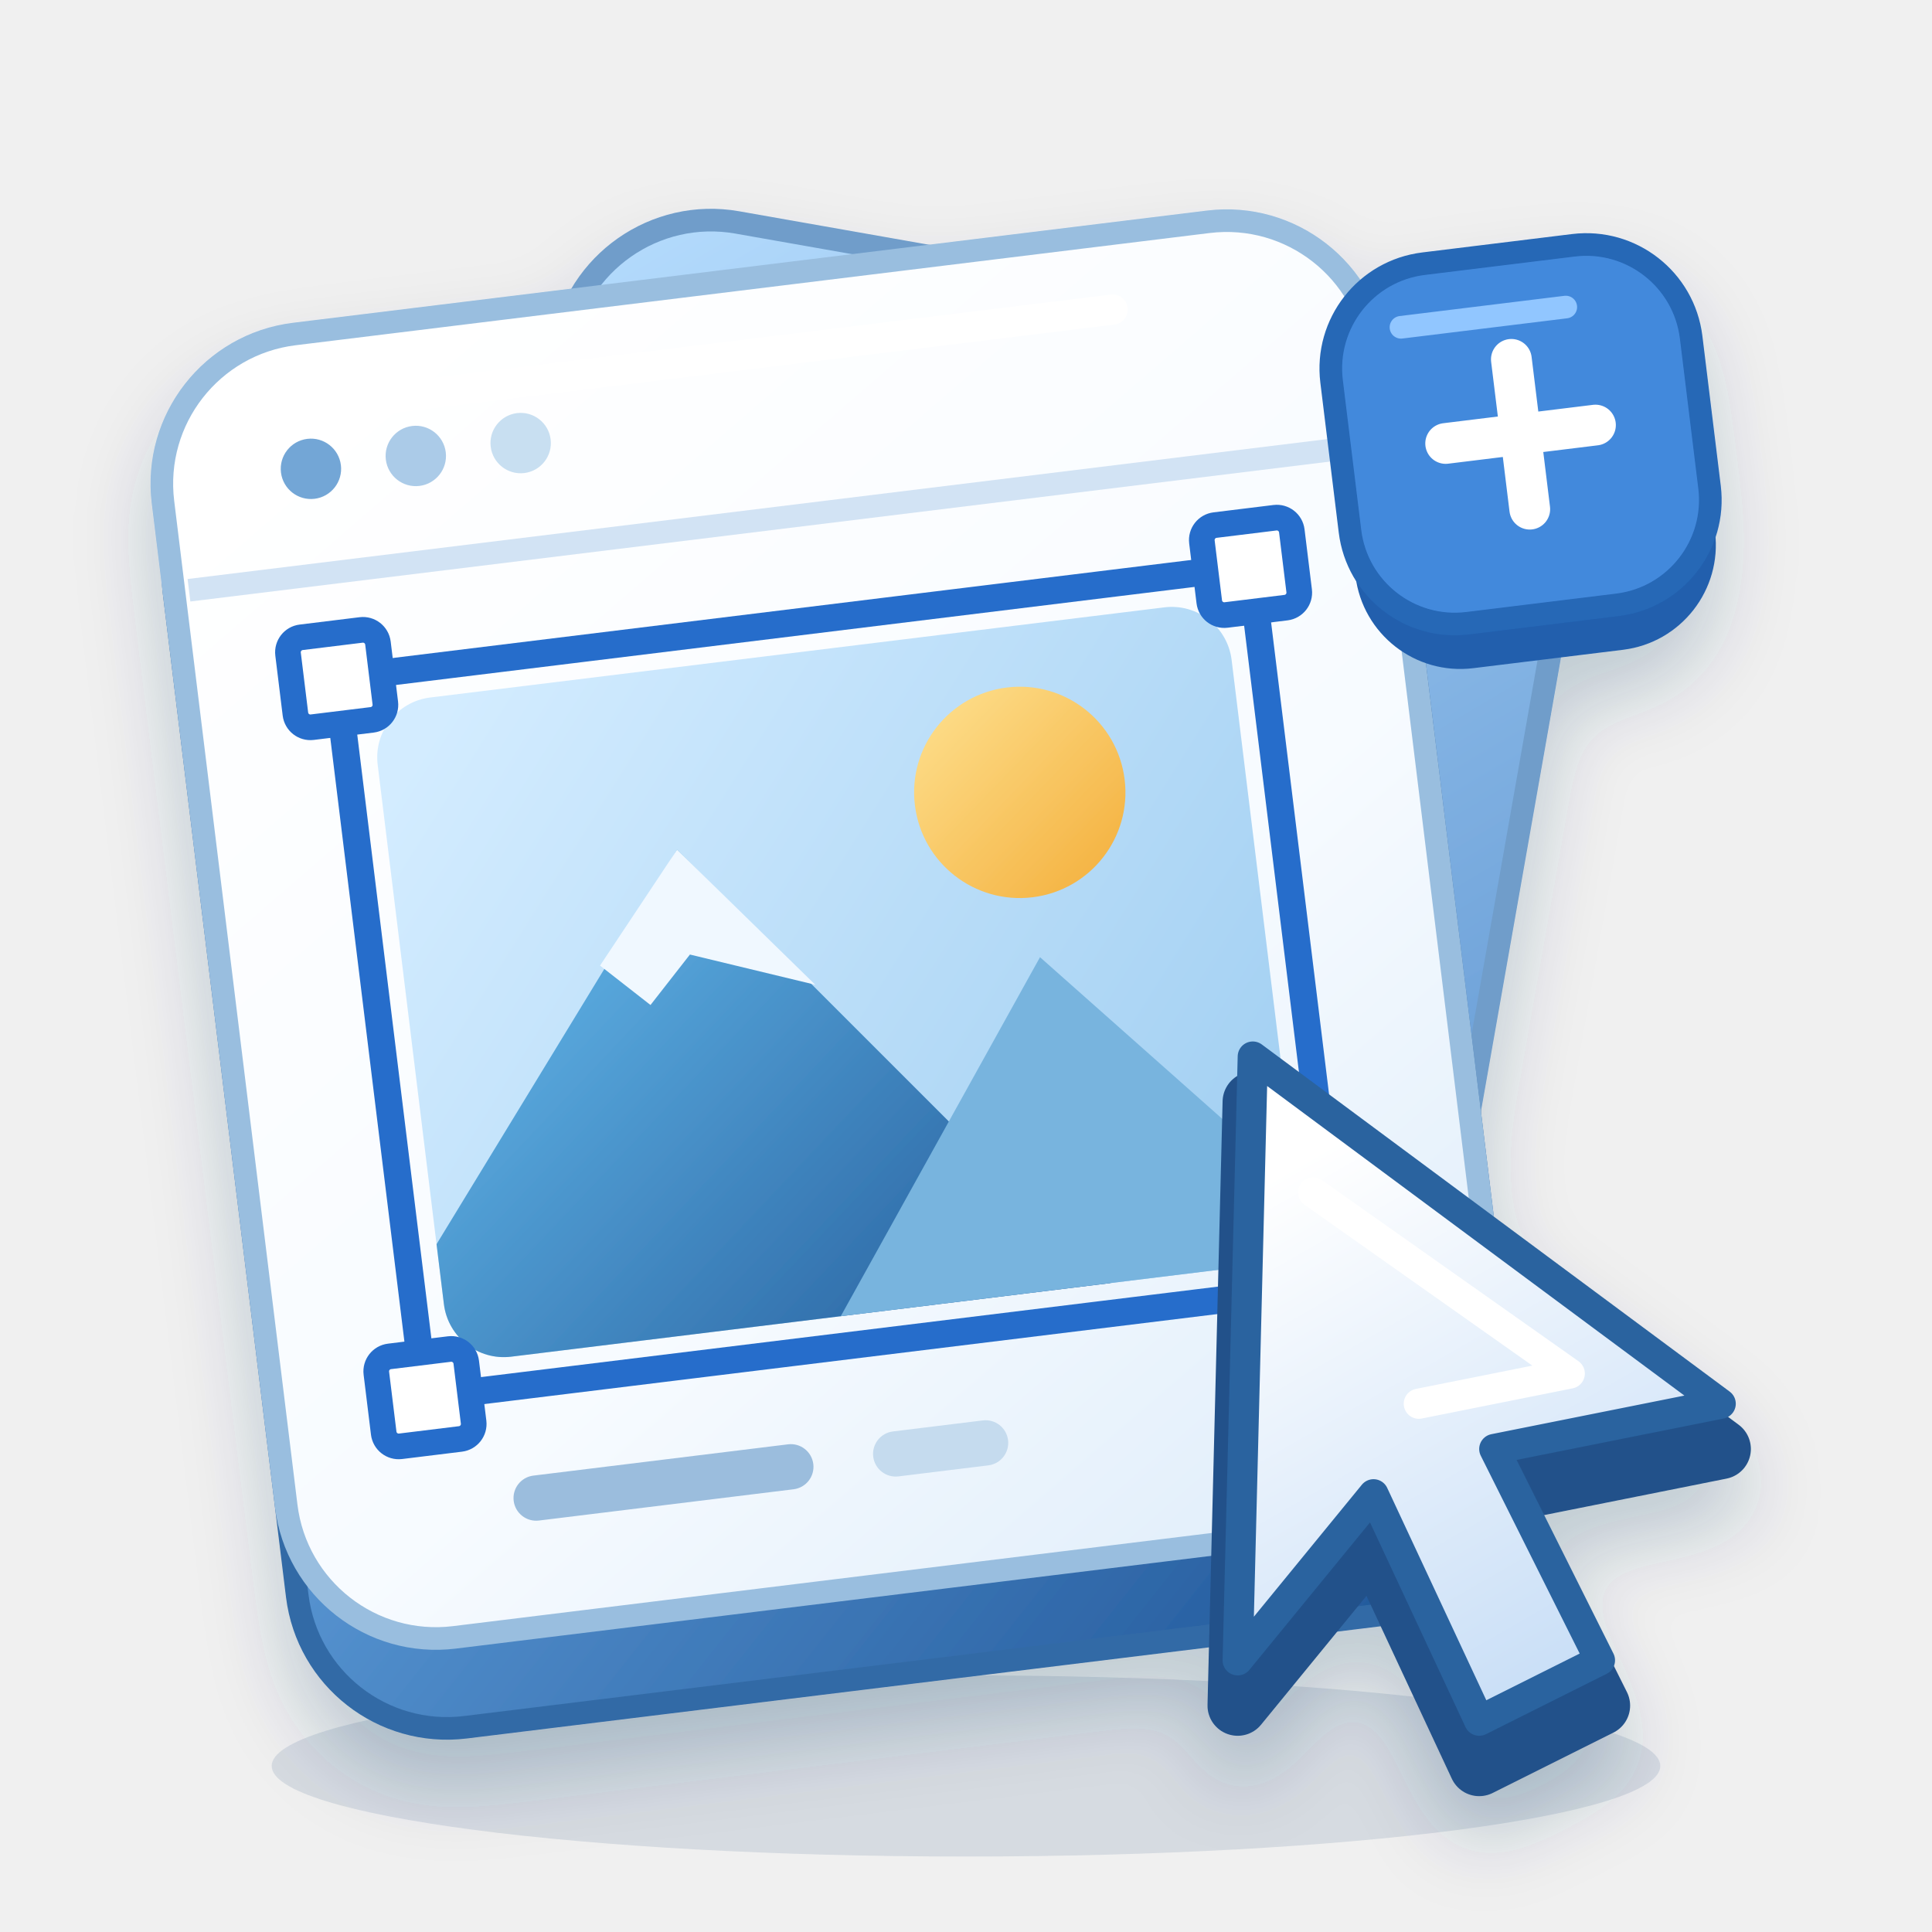
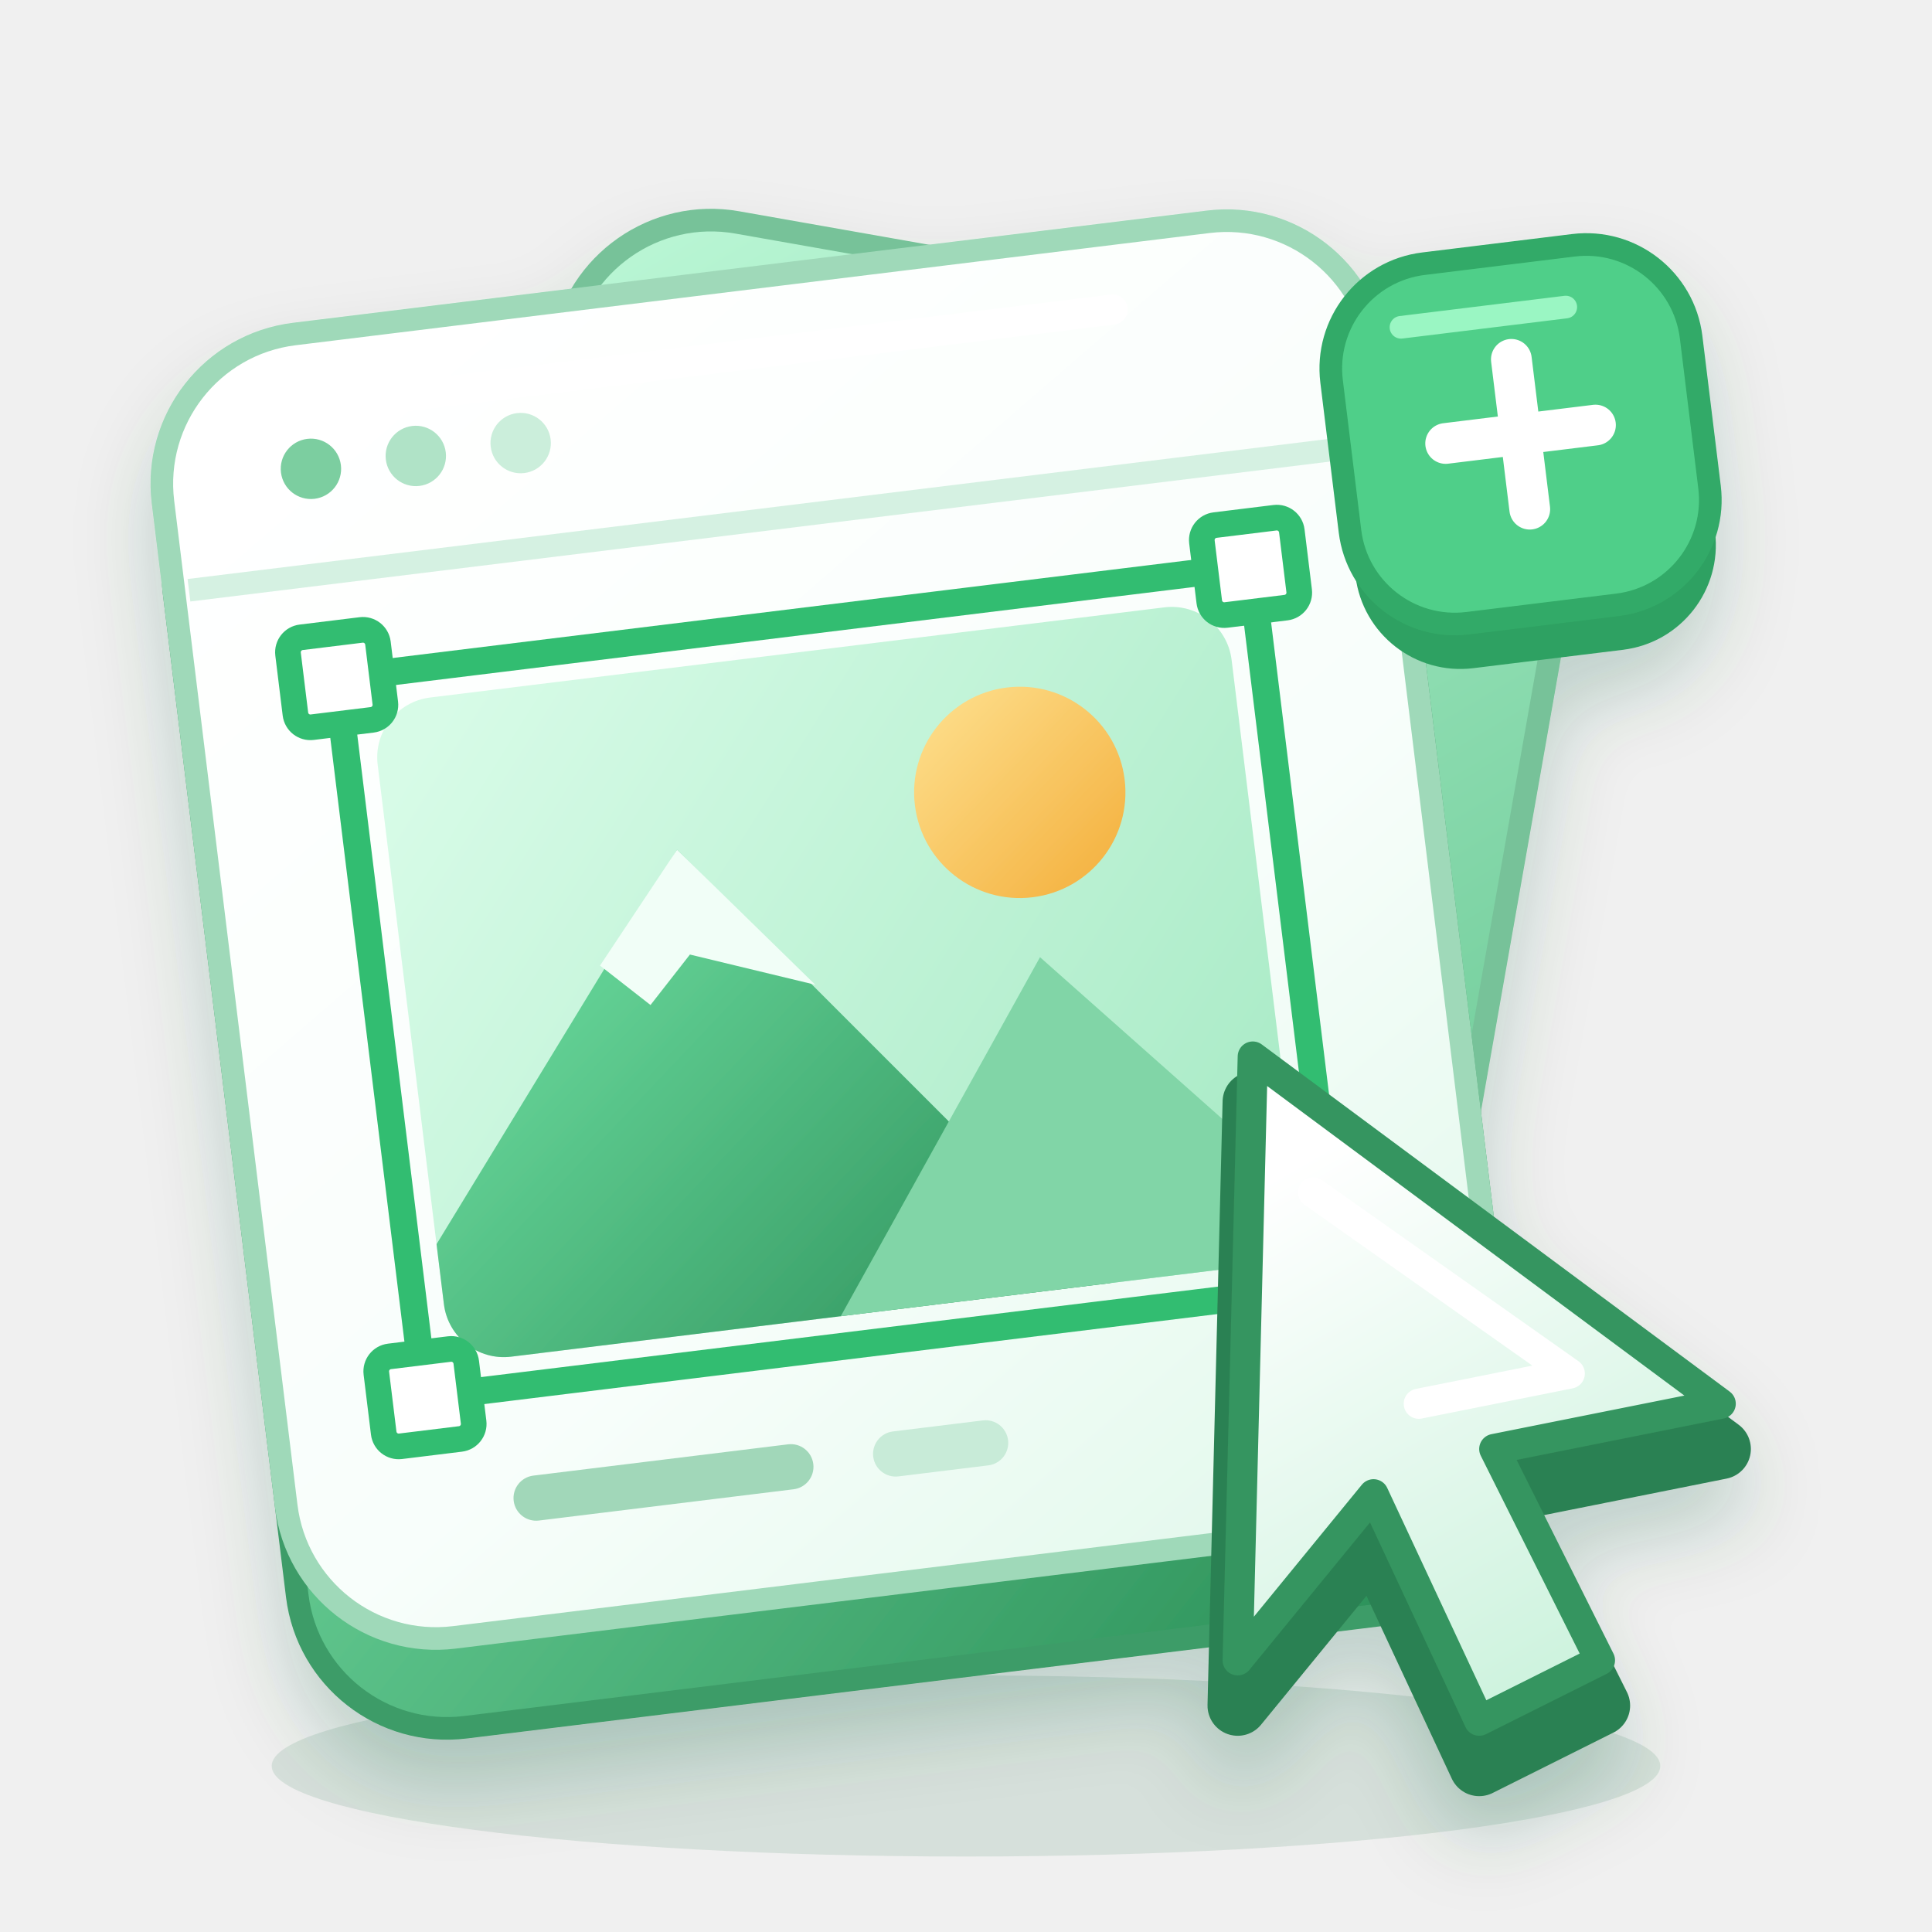
<svg xmlns="http://www.w3.org/2000/svg" width="128" height="128" viewBox="0 0 128 128" fill="none">
  <defs>
    <linearGradient id="back" x1="32" y1="15" x2="106" y2="101" gradientUnits="userSpaceOnUse">
-       <stop stop-color="#b9dfff" />
-       <stop offset="1" stop-color="#538ccb" />
+       <stop stop-color="#bff9d9" />
+       <stop offset="1" stop-color="#5dc18a" />
    </linearGradient>
    <linearGradient id="edge" x1="20" y1="45" x2="85" y2="111" gradientUnits="userSpaceOnUse">
-       <stop stop-color="#74b5ef" />
-       <stop offset="1" stop-color="#245b9d" />
+       <stop stop-color="#7ee5ac" />
+       <stop offset="1" stop-color="#2e935b" />
    </linearGradient>
    <linearGradient id="surface" x1="27" y1="22" x2="84" y2="107" gradientUnits="userSpaceOnUse">
      <stop stop-color="#fff" />
-       <stop offset=".6" stop-color="#f7fbff" />
-       <stop offset="1" stop-color="#dfedfa" />
+       <stop offset=".6" stop-color="#f8fefb" />
+       <stop offset="1" stop-color="#e1f8eb" />
    </linearGradient>
    <linearGradient id="sky" x1="35" y1="40" x2="83" y2="79" gradientUnits="userSpaceOnUse">
-       <stop stop-color="#d3ecff" />
-       <stop offset="1" stop-color="#a3d0f2" />
+       <stop stop-color="#d7fbe7" />
+       <stop offset="1" stop-color="#aaebc7" />
    </linearGradient>
    <linearGradient id="mountain" x1="44" y1="60" x2="68" y2="89" gradientUnits="userSpaceOnUse">
-       <stop stop-color="#56a5da" />
-       <stop offset="1" stop-color="#245c9b" />
+       <stop stop-color="#61cf93" />
+       <stop offset="1" stop-color="#2e915b" />
    </linearGradient>
    <linearGradient id="sun" x1="66" y1="41" x2="79" y2="57" gradientUnits="userSpaceOnUse">
      <stop stop-color="#ffe79a" />
      <stop offset="1" stop-color="#f4b13f" />
    </linearGradient>
    <linearGradient id="cursor" x1="86" y1="77" x2="109" y2="117" gradientUnits="userSpaceOnUse">
      <stop stop-color="#fff" />
-       <stop offset="1" stop-color="#bed8f5" />
+       <stop offset="1" stop-color="#c3f0d7" />
    </linearGradient>
    <filter id="depth" x="-35%" y="-25%" width="180%" height="170%">
-       <feDropShadow dx="0" dy="3" stdDeviation="2.5" flood-color="#163963" flood-opacity=".2" />
+       <feDropShadow dx="0" dy="3" stdDeviation="2.5" flood-color="#1d5c39" flood-opacity=".2" />
    </filter>
  </defs>
-   <ellipse cx="64" cy="117" rx="46" ry="6" fill="#234c7b" opacity=".13" />
+   <ellipse cx="64" cy="117" rx="46" ry="6" fill="#2a744b" opacity=".13" />
  <g filter="url(#depth)">
-     <rect x="39" y="13" width="68" height="85" rx="10" transform="rotate(10 39 13)" fill="url(#back)" stroke="#6f9dca" stroke-width="1.5" />
-     <path d="m50 20 49 9" stroke="#e5f4ff" stroke-width="2" stroke-linecap="round" />
+     <rect x="39" y="13" width="68" height="85" rx="10" transform="rotate(10 39 13)" fill="url(#back)" stroke="#77c299" stroke-width="1.5" />
+     <path d="m50 20 49 9" stroke="#e7fdf1" stroke-width="2" stroke-linecap="round" />
    <g transform="rotate(-7 56 65)">
-       <rect x="15" y="24" width="81" height="87" rx="10" fill="url(#edge)" stroke="#336ba6" stroke-width="1.5" />
-       <rect x="15" y="18" width="81" height="87" rx="10" fill="url(#surface)" stroke="#99bedf" stroke-width="1.5" />
+       <rect x="15" y="24" width="81" height="87" rx="10" fill="url(#edge)" stroke="#3d9c68" stroke-width="1.5" />
+       <rect x="15" y="18" width="81" height="87" rx="10" fill="url(#surface)" stroke="#9fd9b9" stroke-width="1.5" />
      <path d="M24 23h55" stroke="#fff" stroke-width="2" stroke-linecap="round" />
-       <path d="M16 34h79" stroke="#d2e3f4" stroke-width="1.5" />
-       <circle cx="25" cy="27" r="2" fill="#73a6d6" />
-       <circle cx="32" cy="27" r="2" fill="#abcbe8" />
-       <circle cx="39" cy="27" r="2" fill="#c8dff1" />
+       <path d="M16 34h79" stroke="#d5f1e2" stroke-width="1.5" />
+       <circle cx="25" cy="27" r="2" fill="#7bcea0" />
+       <circle cx="32" cy="27" r="2" fill="#b0e3c7" />
+       <circle cx="39" cy="27" r="2" fill="#cbeedb" />
      <rect x="27" y="43" width="57" height="44" rx="4" fill="url(#sky)" />
      <circle cx="69" cy="54" r="7" fill="url(#sun)" />
      <path d="m27 79 19-24 25 32H31a4 4 0 0 1-4-4v-4Z" fill="url(#mountain)" />
-       <path d="m53 87 16-22 15 17v1a4 4 0 0 1-4 4H53Z" fill="#78b4de" />
-       <path d="m40 62 6-7 8 10-8-3-3 3-3-3Z" fill="#f0f8ff" />
-       <rect x="25" y="41" width="61" height="48" rx="2" stroke="#256dcb" stroke-width="1.8" />
-       <g fill="#fff" stroke="#256dcb" stroke-width="1.7">
+       <path d="m53 87 16-22 15 17v1a4 4 0 0 1-4 4H53Z" fill="#81d5a7" />
+       <path d="m40 62 6-7 8 10-8-3-3 3-3-3Z" fill="#f1fef7" />
+       <rect x="25" y="41" width="61" height="48" rx="2" stroke="#33bd71" stroke-width="1.8" />
+       <g fill="#fff" stroke="#33bd71" stroke-width="1.7">
        <rect x="22" y="38" width="6" height="6" rx="1" />
        <rect x="83" y="38" width="6" height="6" rx="1" />
        <rect x="22" y="86" width="6" height="6" rx="1" />
        <rect x="83" y="86" width="6" height="6" rx="1" />
      </g>
-       <rect x="30" y="95" width="20" height="3" rx="1.5" fill="#9bbddd" />
-       <rect x="54" y="95" width="9" height="3" rx="1.5" fill="#c5dbee" />
+       <rect x="30" y="95" width="20" height="3" rx="1.5" fill="#a1d7b9" />
+       <rect x="54" y="95" width="9" height="3" rx="1.5" fill="#c8ebd8" />
    </g>
    <g transform="rotate(-7 99 31)">
-       <rect x="89" y="20" width="24" height="24" rx="7" fill="#225fad" />
-       <rect x="89" y="17" width="24" height="24" rx="7" fill="#4389dc" stroke="#2567b6" stroke-width="1.5" />
-       <path d="M94 21h11" stroke="#91c6ff" stroke-width="1.5" stroke-linecap="round" />
+       <rect x="89" y="20" width="24" height="24" rx="7" fill="#2ea162" />
+       <rect x="89" y="17" width="24" height="24" rx="7" fill="#50cf89" stroke="#31aa67" stroke-width="1.5" />
+       <path d="M94 21h11" stroke="#9af6c3" stroke-width="1.5" stroke-linecap="round" />
      <path d="M101 24v10m-5-5h10" stroke="#fff" stroke-width="2.7" stroke-linecap="round" />
    </g>
-     <path d="m83 73 31 23-15 3 7 14-8 4-7-15-9 11 1-40Z" fill="#23518a" stroke="#23518a" stroke-width="4" stroke-linejoin="round" />
-     <path d="m83 70 31 23-15 3 7 14-8 4-7-15-9 11 1-40Z" fill="url(#cursor)" stroke="#2a639f" stroke-width="2" stroke-linejoin="round" />
+     <path d="m83 73 31 23-15 3 7 14-8 4-7-15-9 11 1-40Z" fill="#2c8152" stroke="#2c8152" stroke-width="4" stroke-linejoin="round" />
+     <path d="m83 70 31 23-15 3 7 14-8 4-7-15-9 11 1-40Z" fill="url(#cursor)" stroke="#349560" stroke-width="2" stroke-linejoin="round" />
    <path d="m87 79 17 12-10 2" stroke="#fff" stroke-width="2" stroke-linecap="round" stroke-linejoin="round" />
  </g>
</svg>
